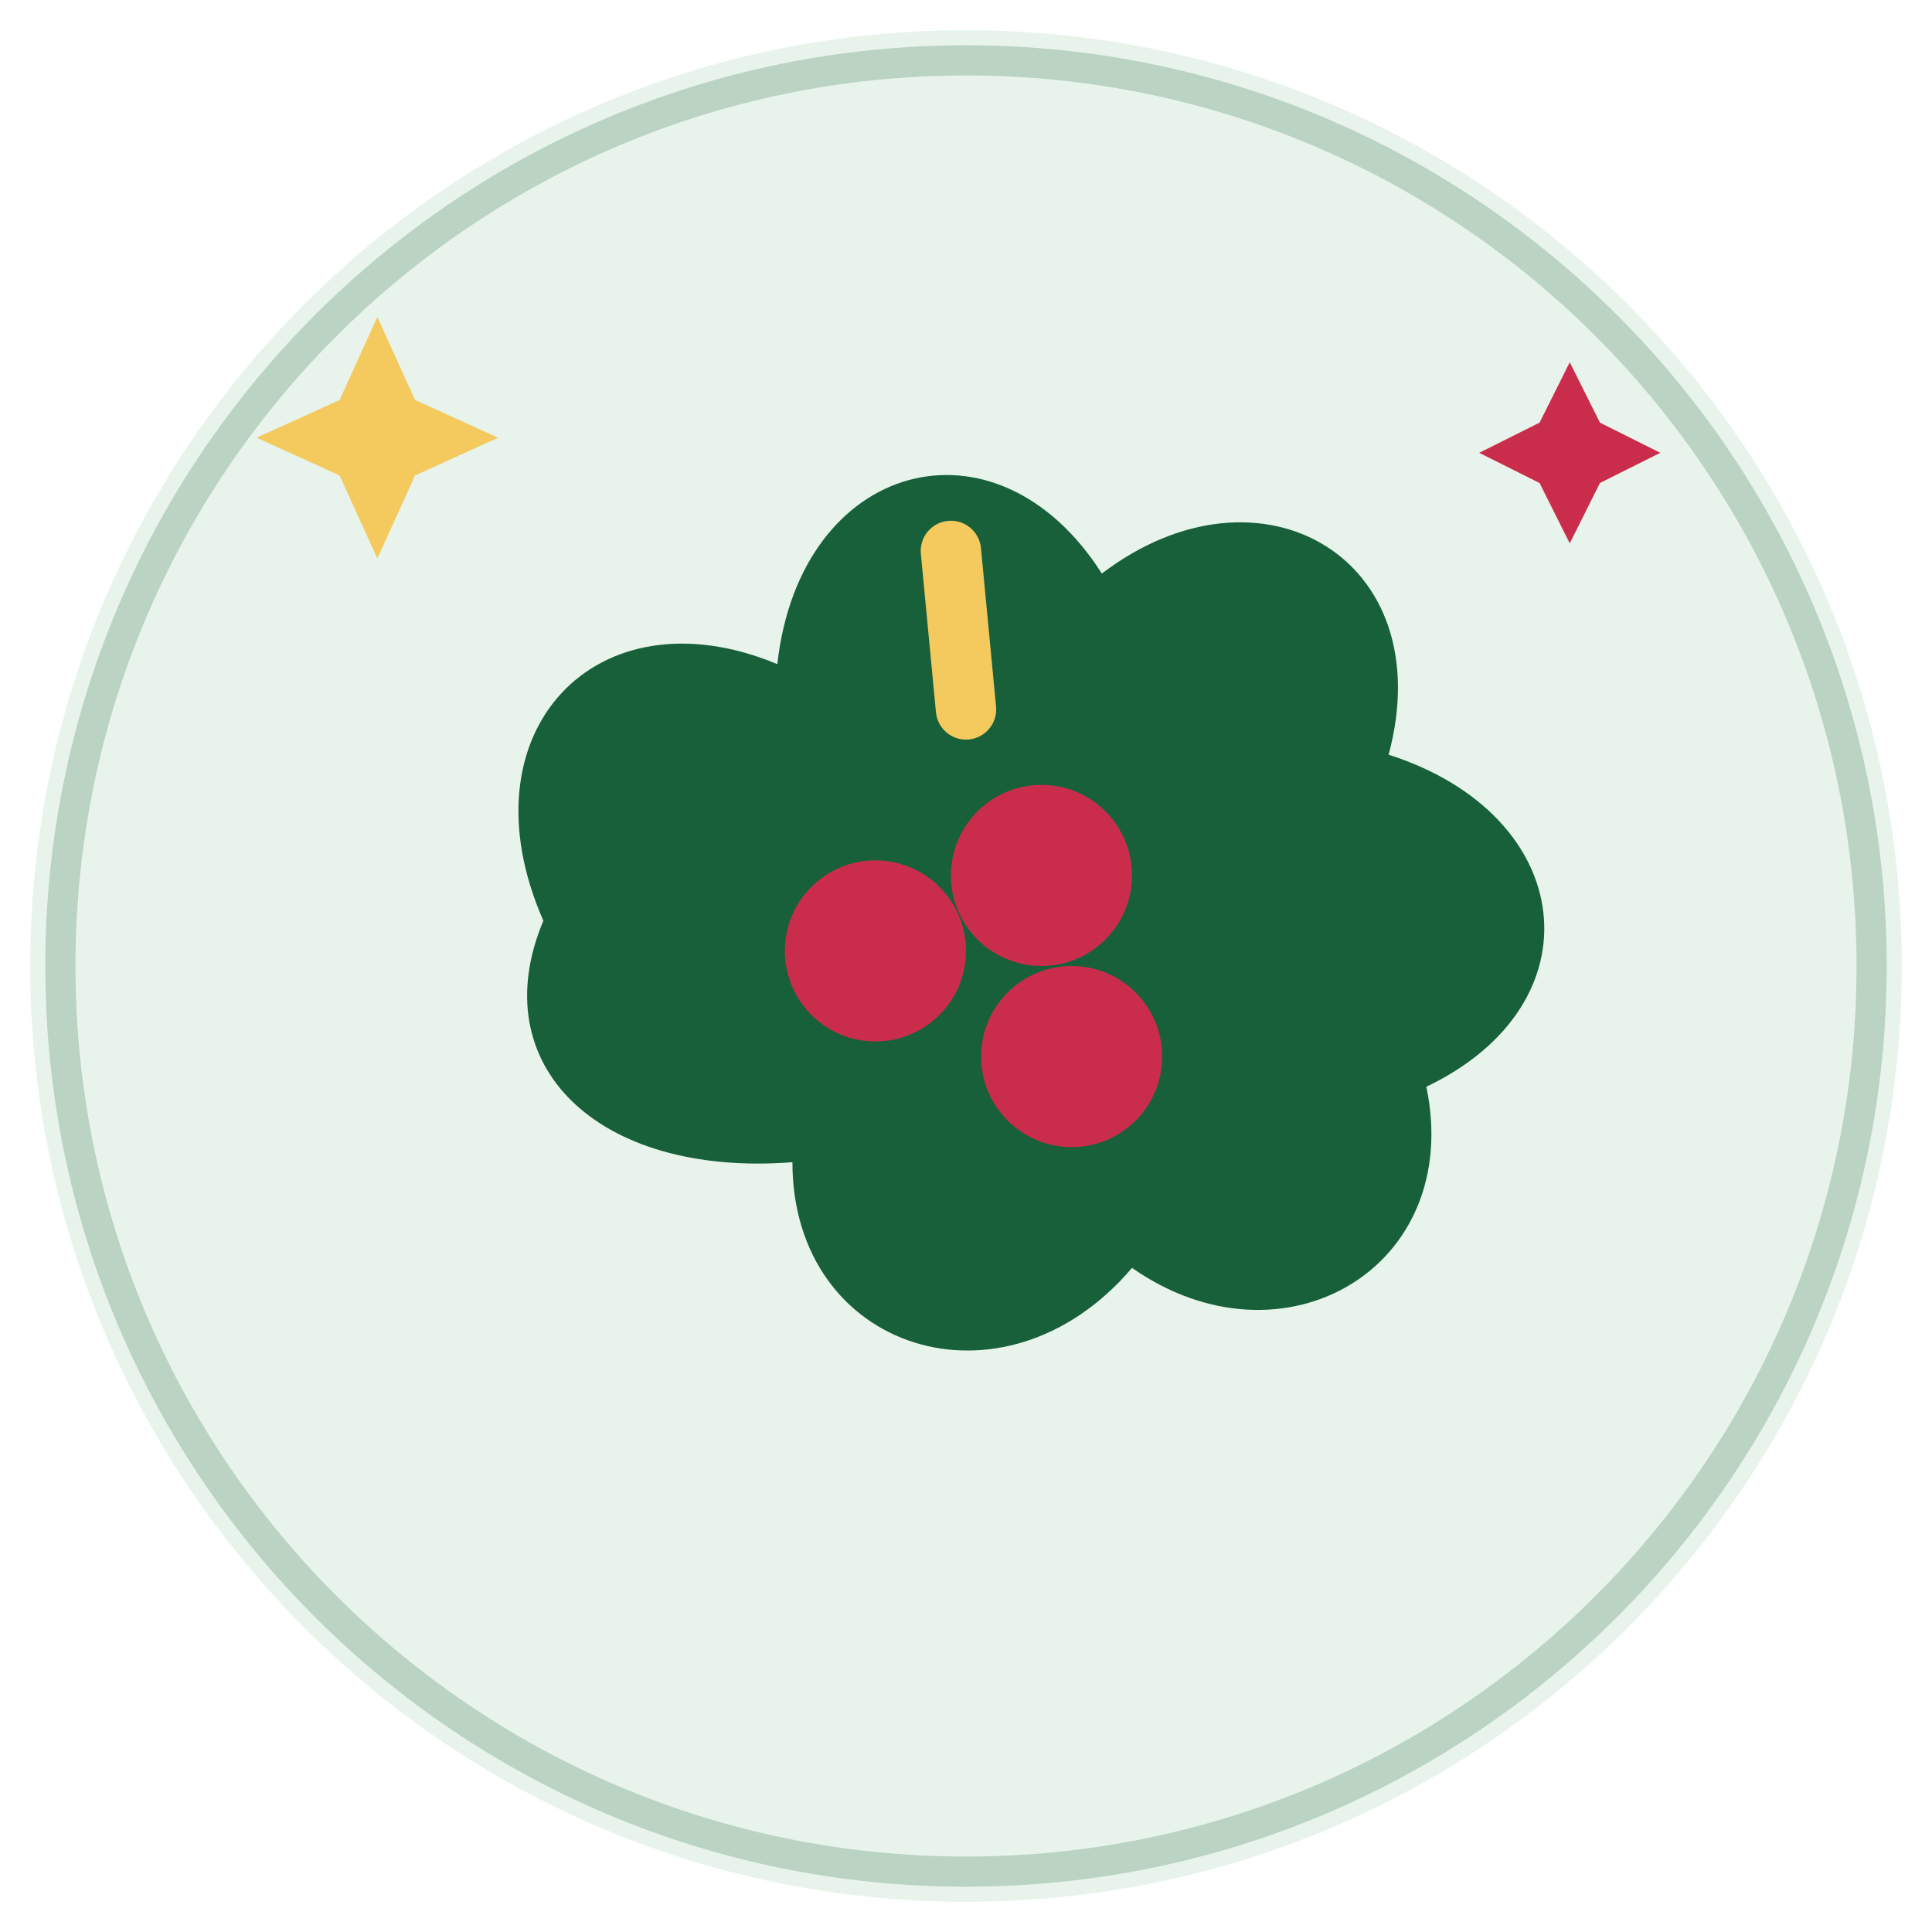
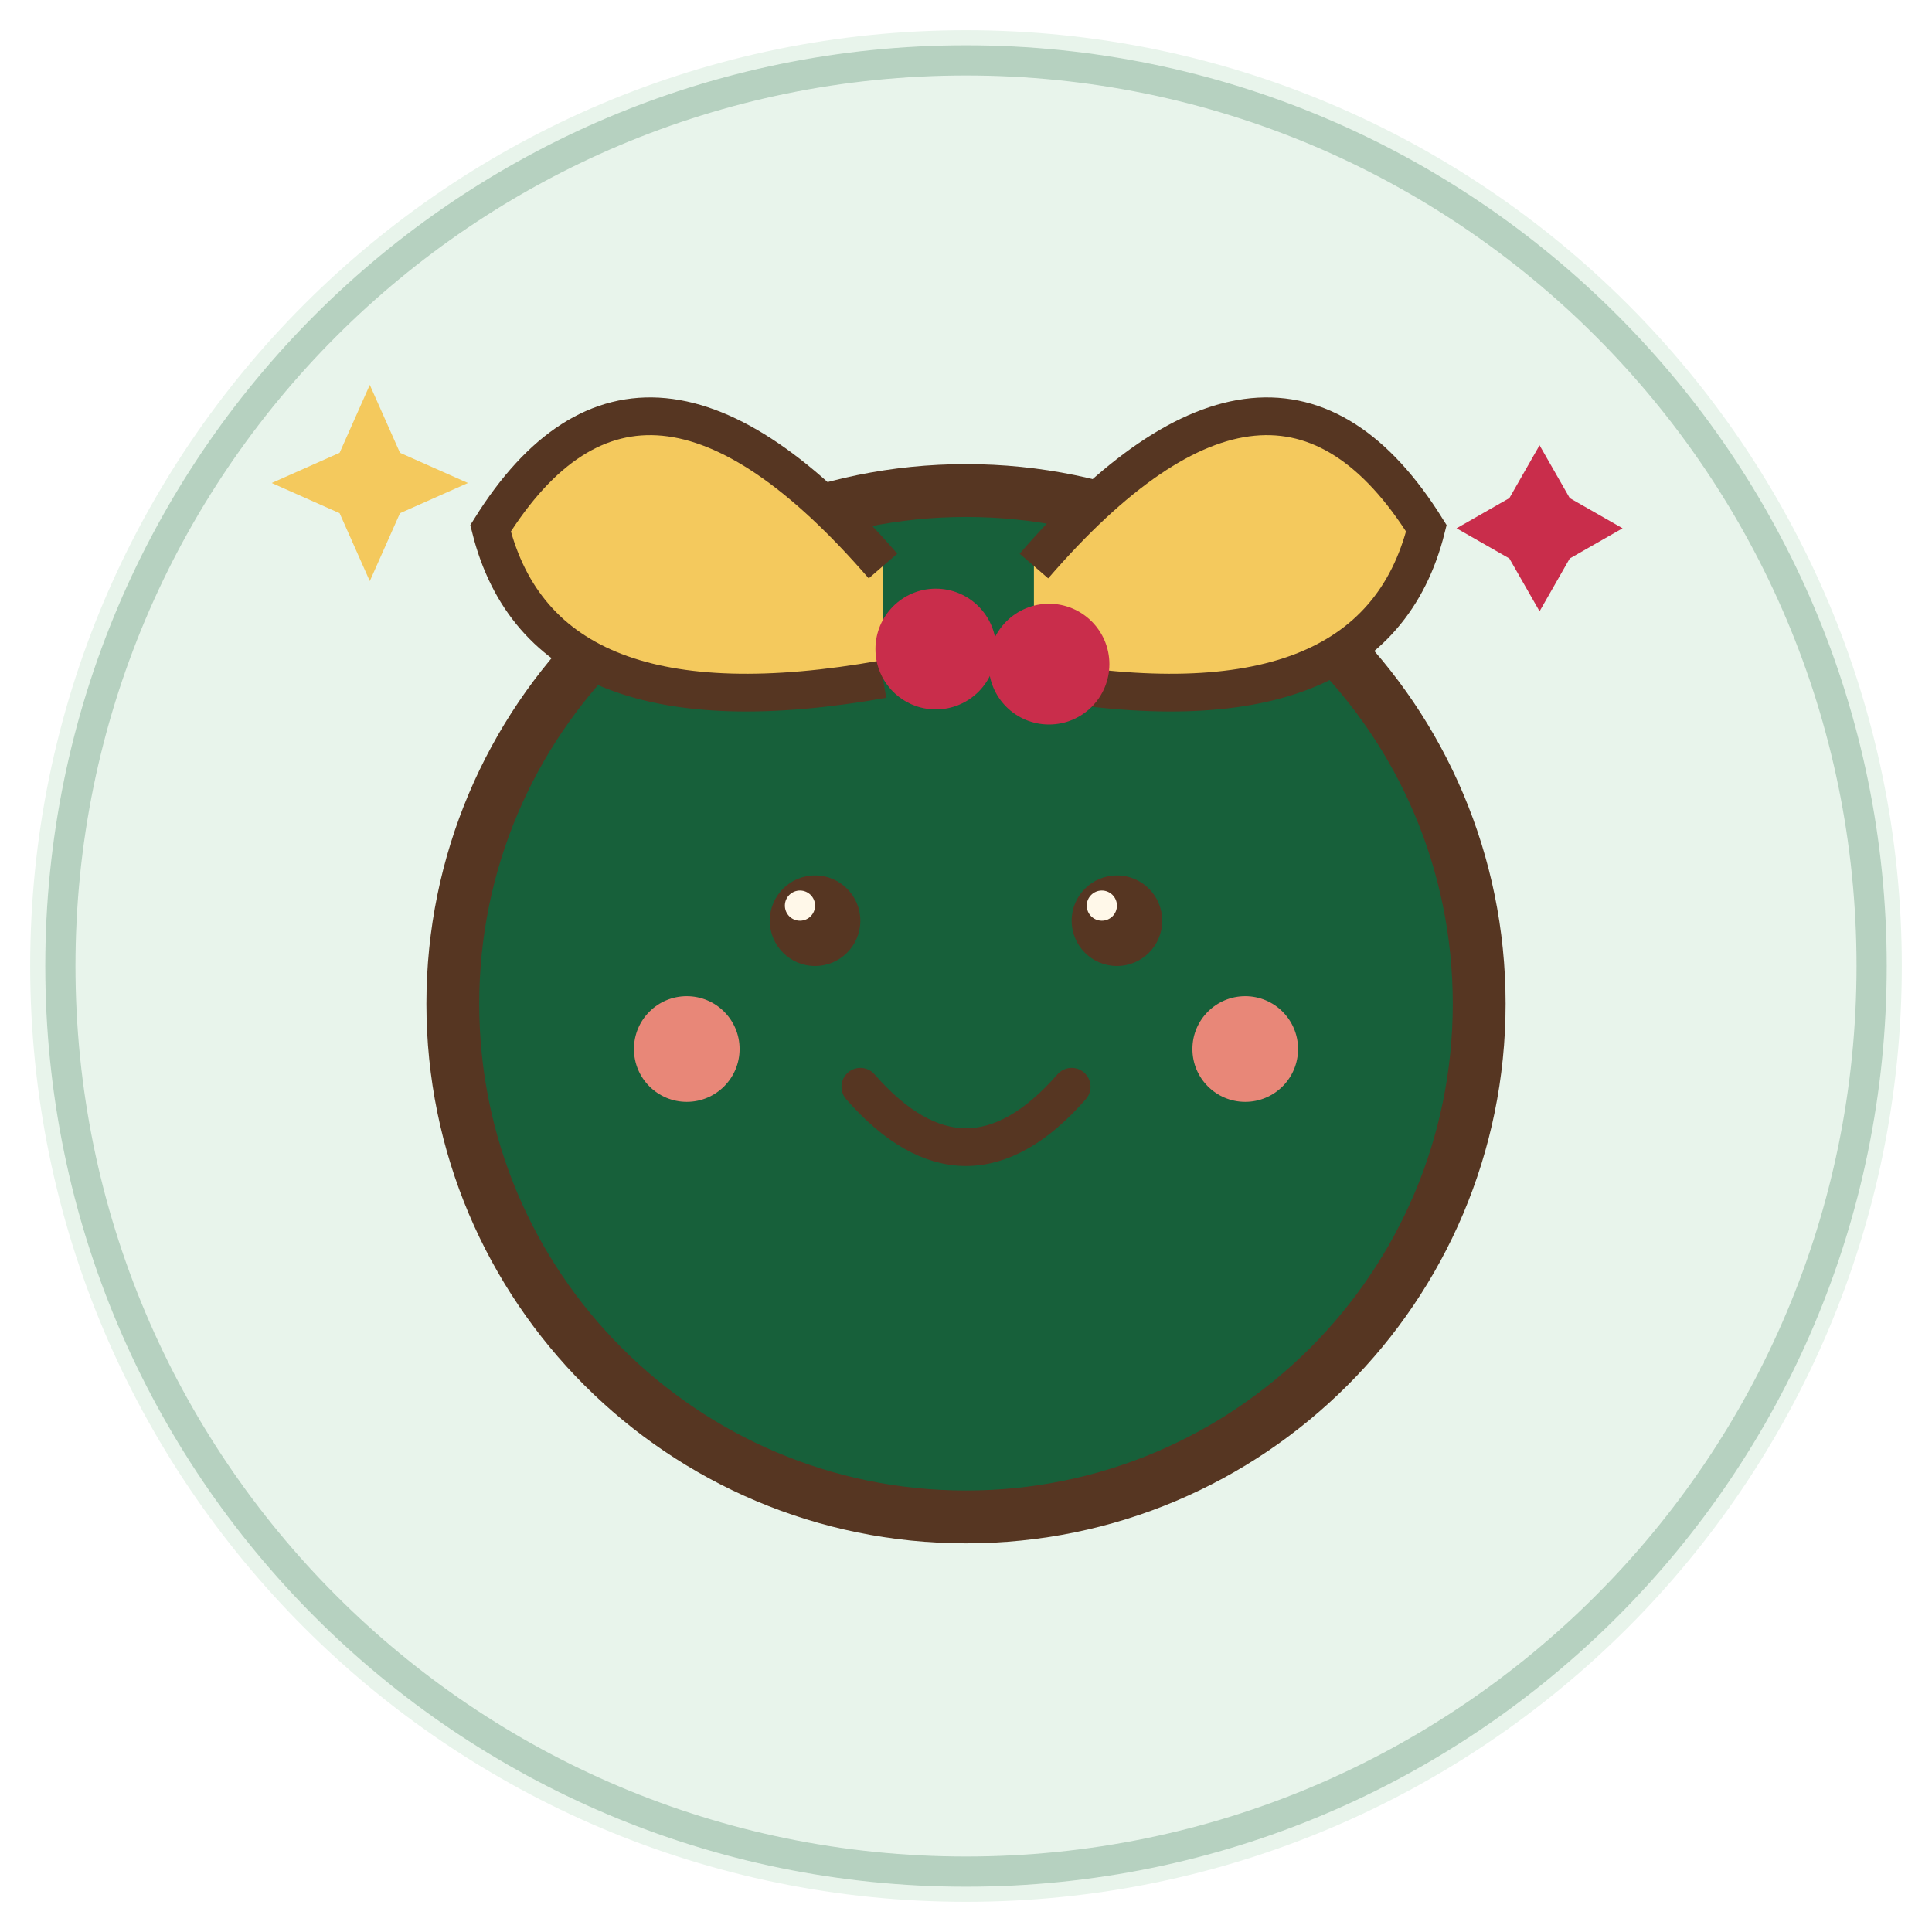
<svg xmlns="http://www.w3.org/2000/svg" viewBox="0 0 256 256" role="img" aria-labelledby="title">
  <circle cx="128" cy="128" r="124" fill="#e8f4eb" />
-   <circle cx="128" cy="128" r="120" fill="none" stroke="#17603a" stroke-opacity=".22" stroke-width="4" />
-   <path d="M50 42l5 11 11 5-11 5-5 11-5-11-11-5 11-5z" fill="#f4c95d" />
-   <path d="M208 48l4 8 8 4-8 4-4 8-4-8-8-4 8-4z" fill="#c92d4b" />
-   <path d="M72 122c-11-25 7-44 31-34 3-27 29-34 43-12 21-16 45-2 38 24 25 8 28 33 5 44 5 24-19 38-39 24-17 20-45 11-45-14-26 2-41-13-33-32z" fill="#17603a" />
-   <circle cx="116" cy="126" r="12" fill="#c92d4b" />
-   <circle cx="138" cy="116" r="12" fill="#c92d4b" />
-   <circle cx="142" cy="140" r="12" fill="#c92d4b" />
-   <path d="M128 94l-2-21" stroke="#f4c95d" stroke-width="8" stroke-linecap="round" />
+   <circle cx="128" cy="128" r="120" fill="none" stroke="#17603a" stroke-opacity=".24" stroke-width="4" />
+   <path d="M49 51l4 9 9 4-9 4-4 9-4-9-9-4 9-4z" fill="#f4c95d" />
+   <path d="M204 59l4 7 7 4-7 4-4 7-4-7-7-4 7-4z" fill="#c92d4b" />
+   <circle cx="128" cy="133" r="68" fill="#17603a" stroke="#563622" stroke-width="7" />
+   <path d="M117 75q-32-37-52-5 7 28 52 20M137 75q32-37 52-5-7 28-52 20" fill="#f4c95d" stroke="#563622" stroke-width="5" />
+   <circle cx="124" cy="86" r="8" fill="#c92d4b" />
+   <circle cx="139" cy="88" r="8" fill="#c92d4b" />
+   <circle cx="108" cy="122" r="6" fill="#563622" />
+   <circle cx="148" cy="122" r="6" fill="#563622" />
+   <circle cx="106" cy="120" r="2" fill="#fff8e9" />
+   <circle cx="146" cy="120" r="2" fill="#fff8e9" />
+   <circle cx="91" cy="139" r="7" fill="#e88778" />
+   <circle cx="165" cy="139" r="7" fill="#e88778" />
+   <path d="M114 144q14 16 28 0" fill="none" stroke="#563622" stroke-width="5" stroke-linecap="round" />
</svg>
